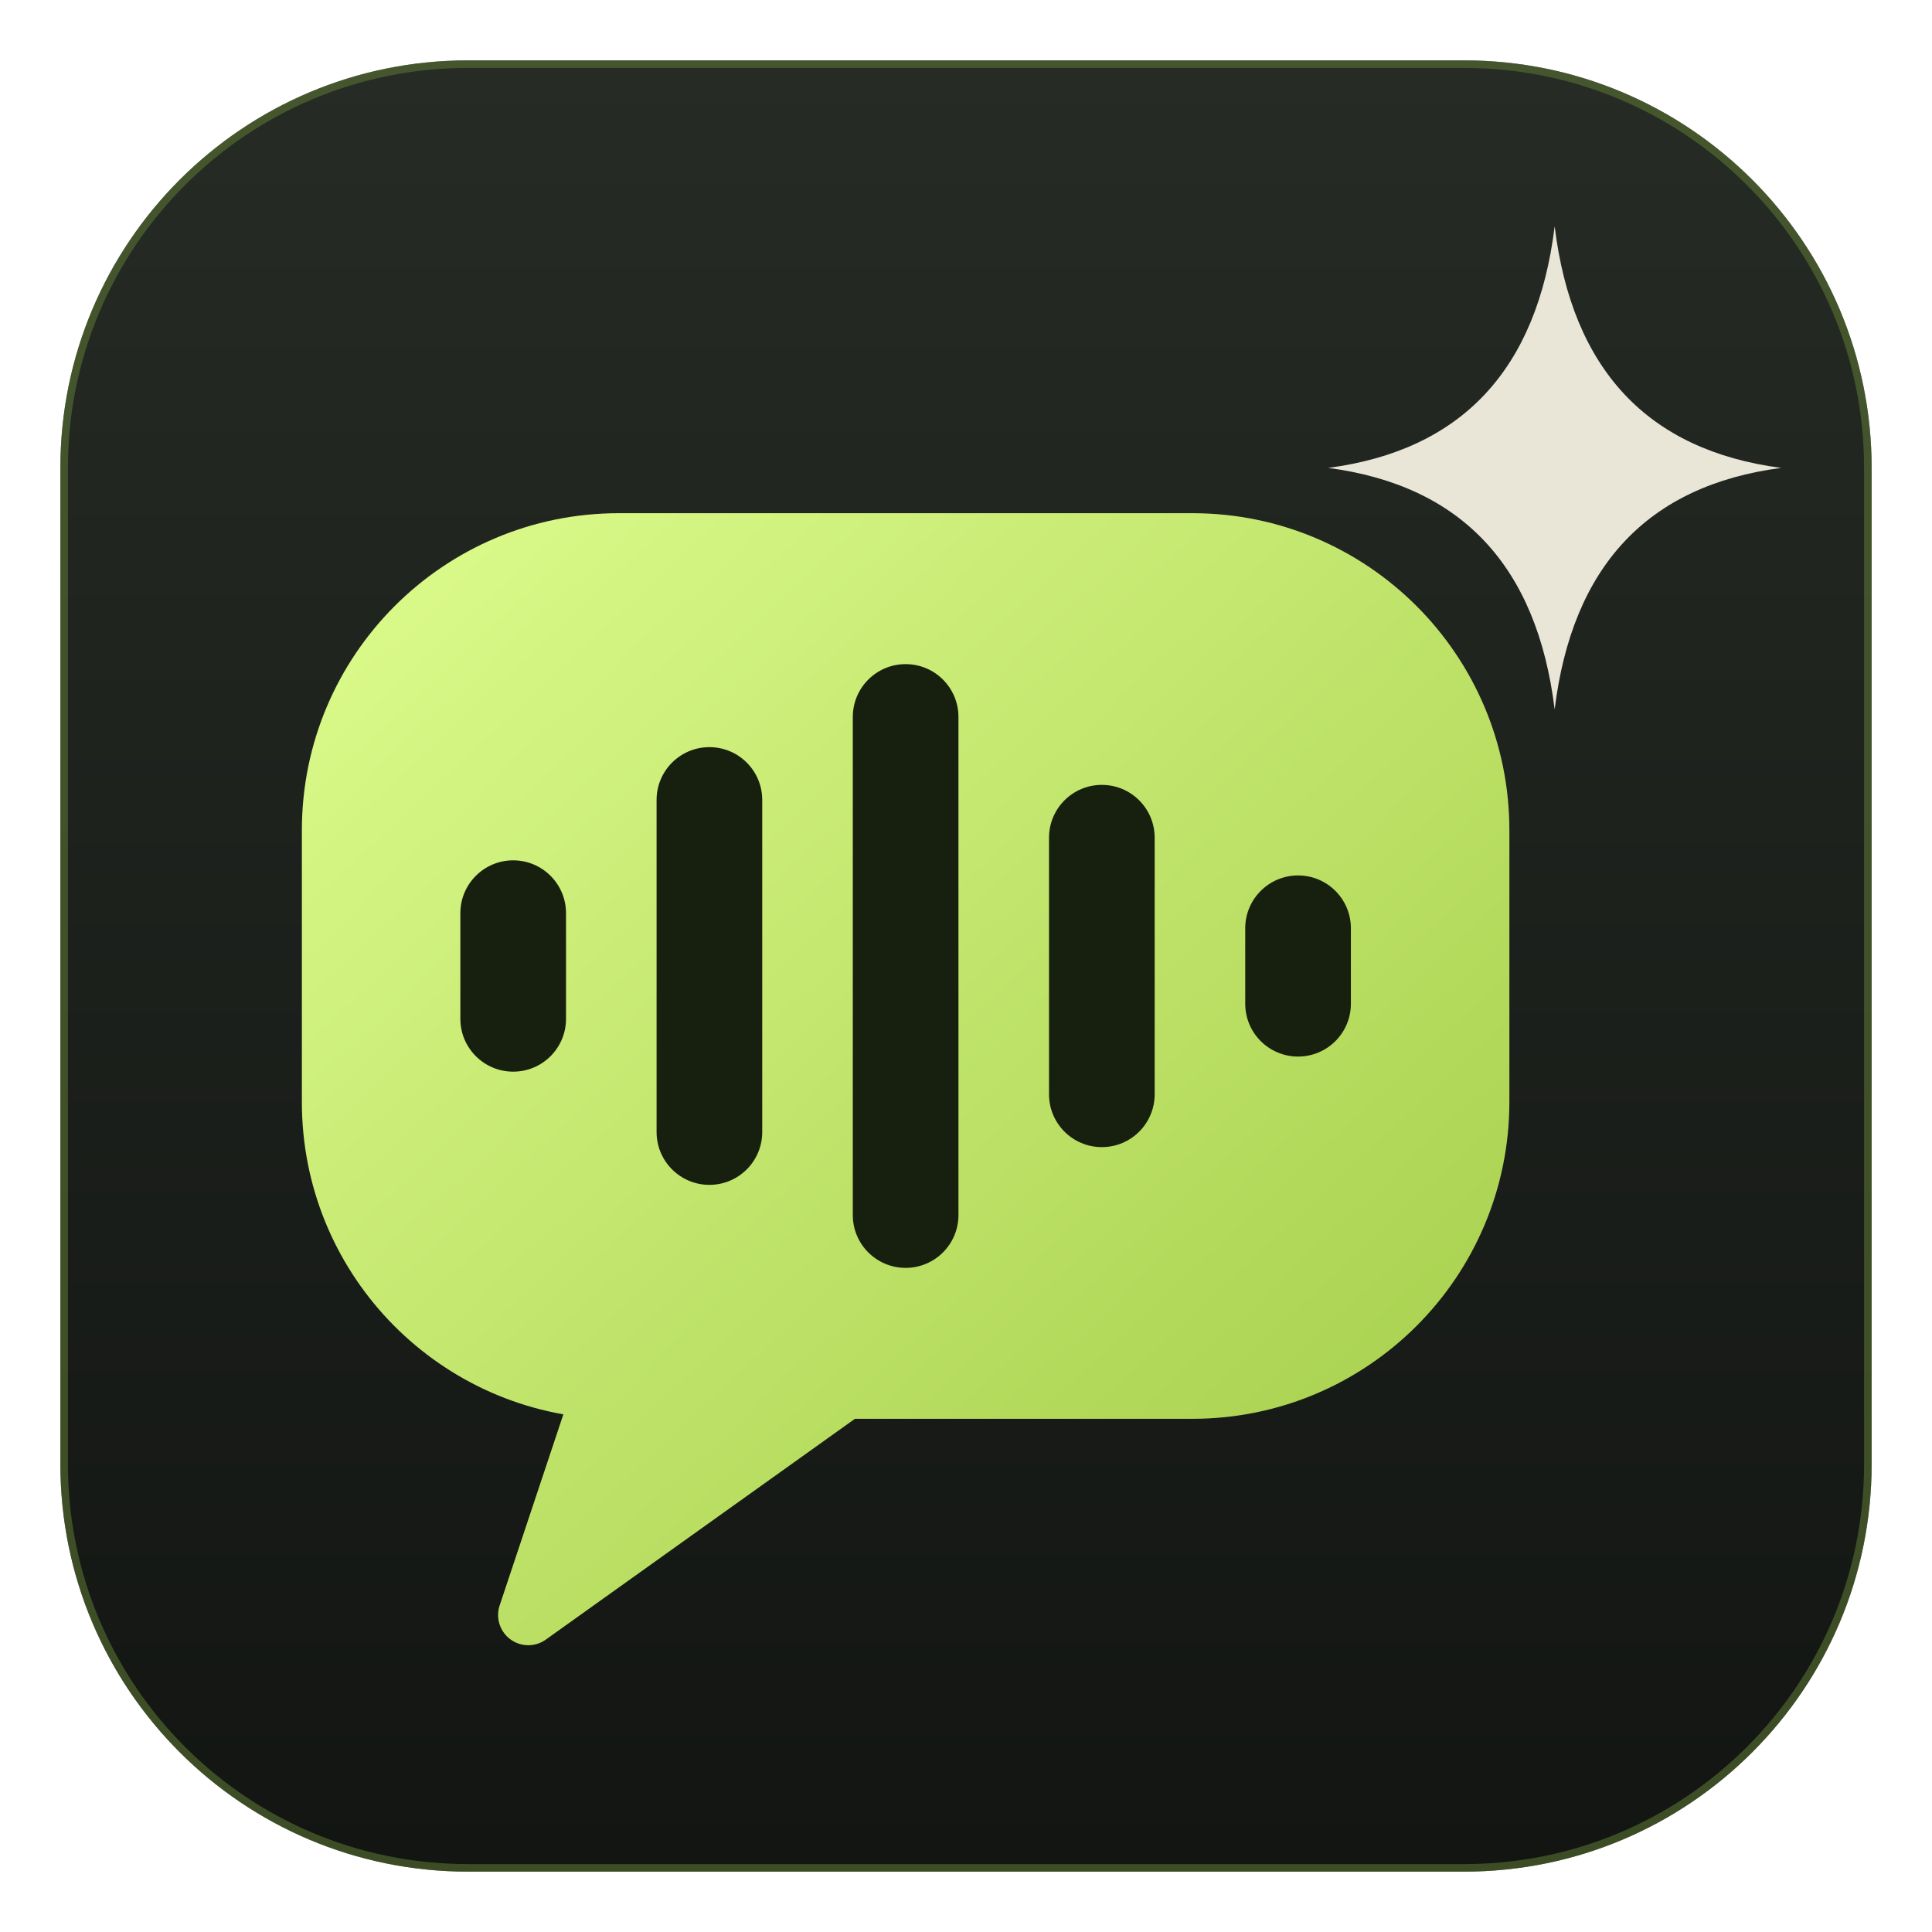
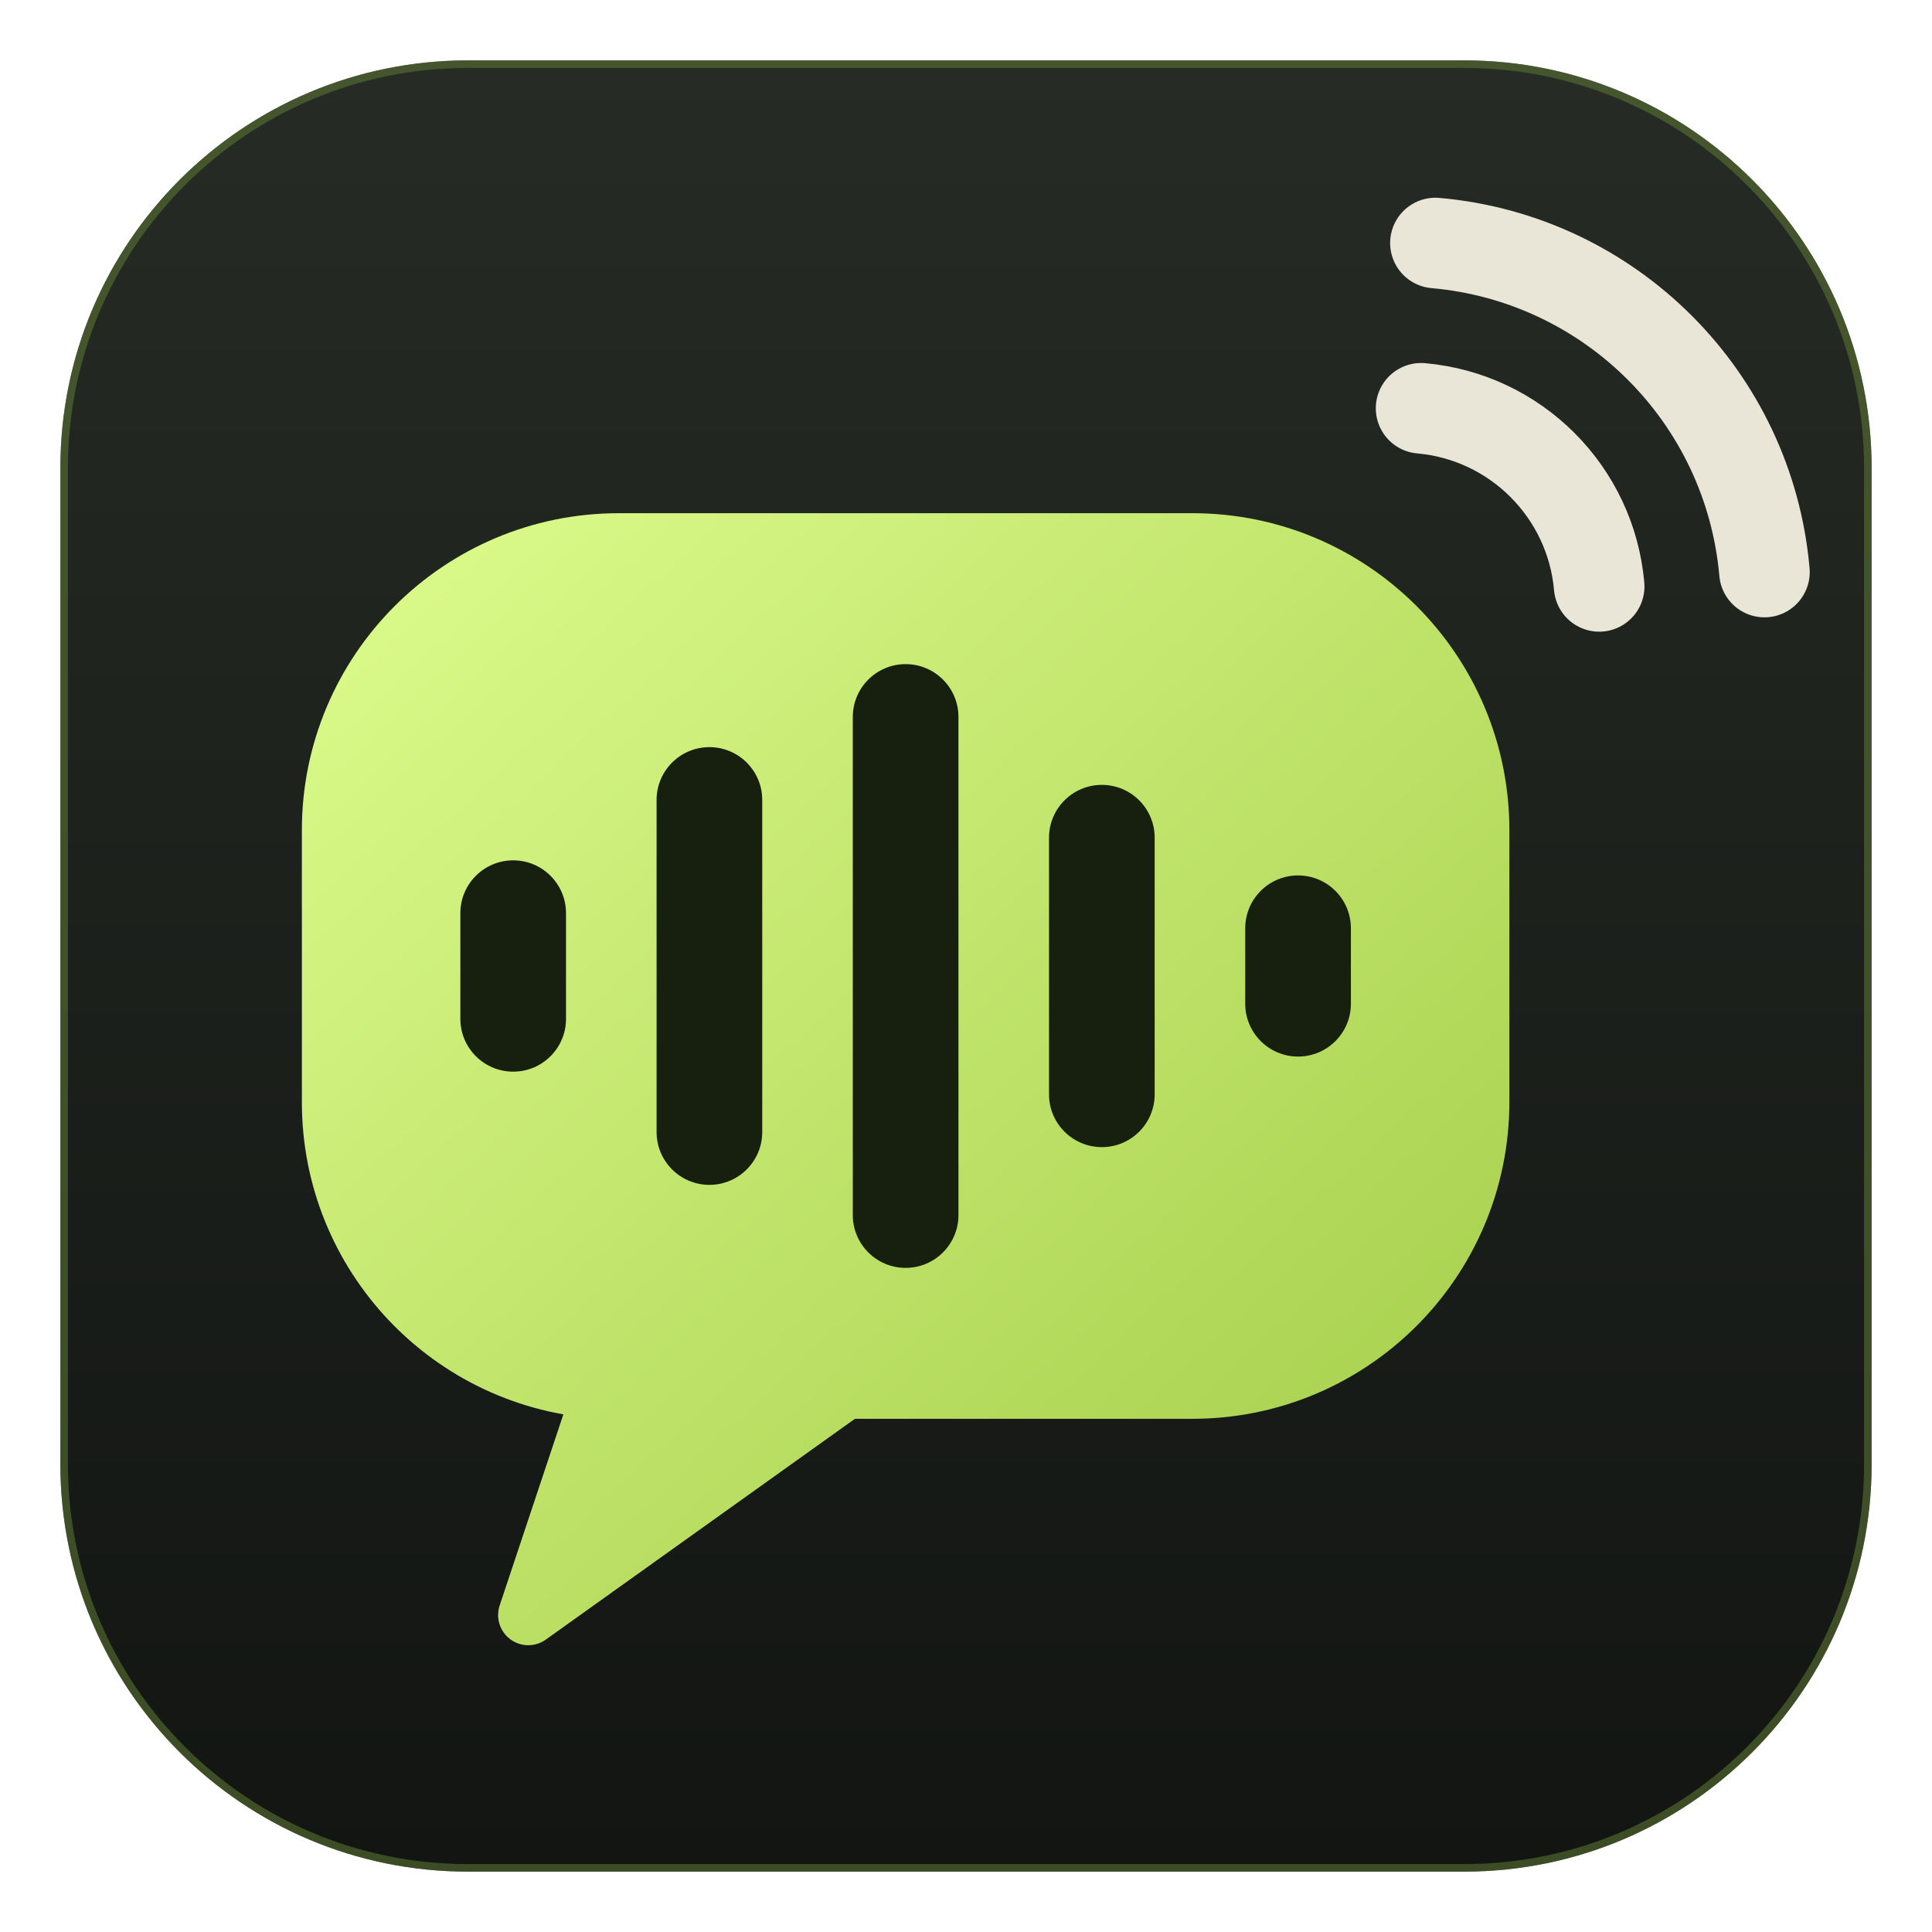
<svg xmlns="http://www.w3.org/2000/svg" viewBox="0 0 256 256">
  <defs>
    <linearGradient id="tile" x1="0" y1="0" x2="0" y2="1">
      <stop offset="0" stop-color="#262b25" />
      <stop offset="1" stop-color="#121512" />
    </linearGradient>
    <linearGradient id="lime" x1="0" y1="0" x2="1" y2="1">
      <stop offset="0" stop-color="#dcfb8c" />
      <stop offset="1" stop-color="#a3cc48" />
    </linearGradient>
  </defs>
  <rect x="8" y="8" width="240" height="240" rx="54" fill="url(#tile)" />
  <rect x="8.5" y="8.5" width="239" height="239" rx="53.5" fill="none" stroke="#5f7a36" stroke-opacity=".55" />
  <path d="M82 72 H158 A38 38 0 0 1 196 110 V146 A38 38 0 0 1 158 184 H112 L70 214 L80 184 A38 38 0 0 1 44 146 V110 A38 38 0 0 1 82 72 Z" fill="url(#lime)" stroke="url(#lime)" stroke-width="8" stroke-linejoin="round" />
  <g fill="#17200f">
    <rect x="61" y="114" width="14" height="28" rx="7" />
    <rect x="87" y="99" width="14" height="58" rx="7" />
    <rect x="113" y="88" width="14" height="80" rx="7" />
    <rect x="139" y="104" width="14" height="48" rx="7" />
    <rect x="165" y="116" width="14" height="24" rx="7" />
  </g>
-   <path d="M206 30 Q209.5 58.5 236 62 Q209.5 65.5 206 94 Q202.5 65.5 176 62 Q202.5 58.5 206 30 Z" fill="#e9e5d7" />
+   <g fill="none" stroke="#e9e5d7" stroke-width="12" stroke-linecap="round">
+     <path d="M188.3 54.1 A26 26 0 0 1 211.9 77.7" />
+     <path d="M190.2 32.2 A48 48 0 0 1 233.8 75.8" />
+   </g>
</svg>
